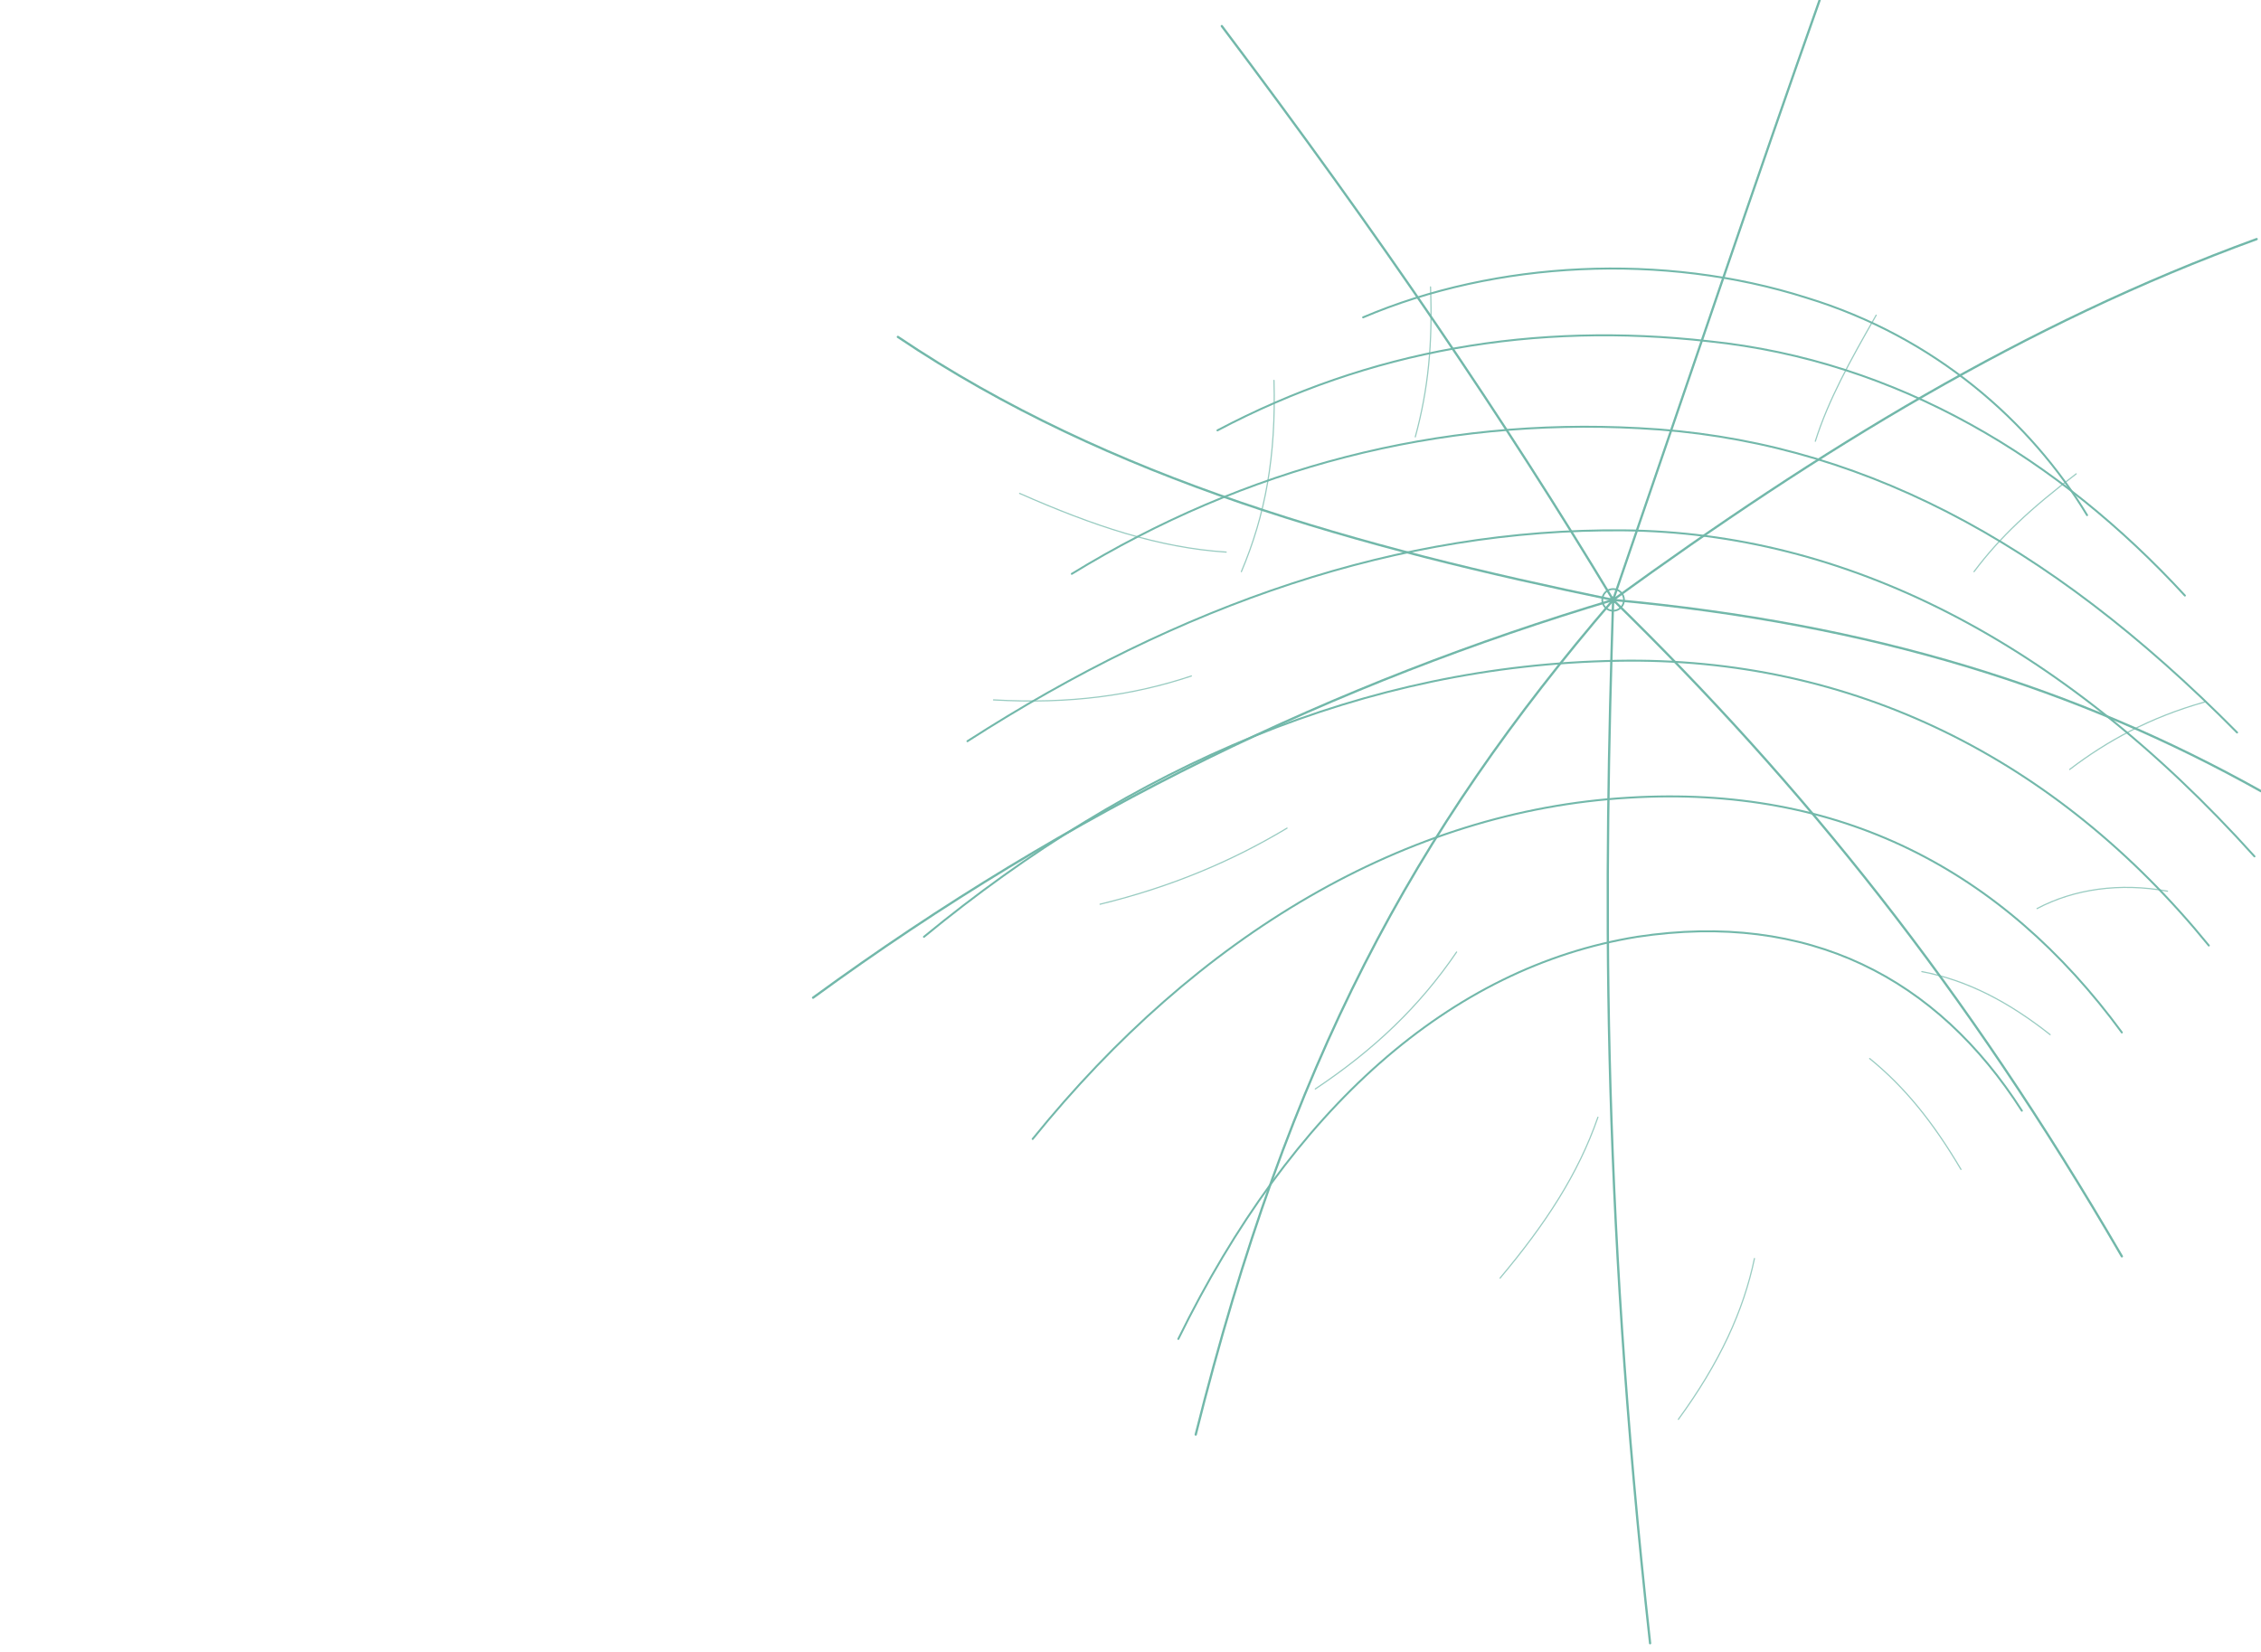
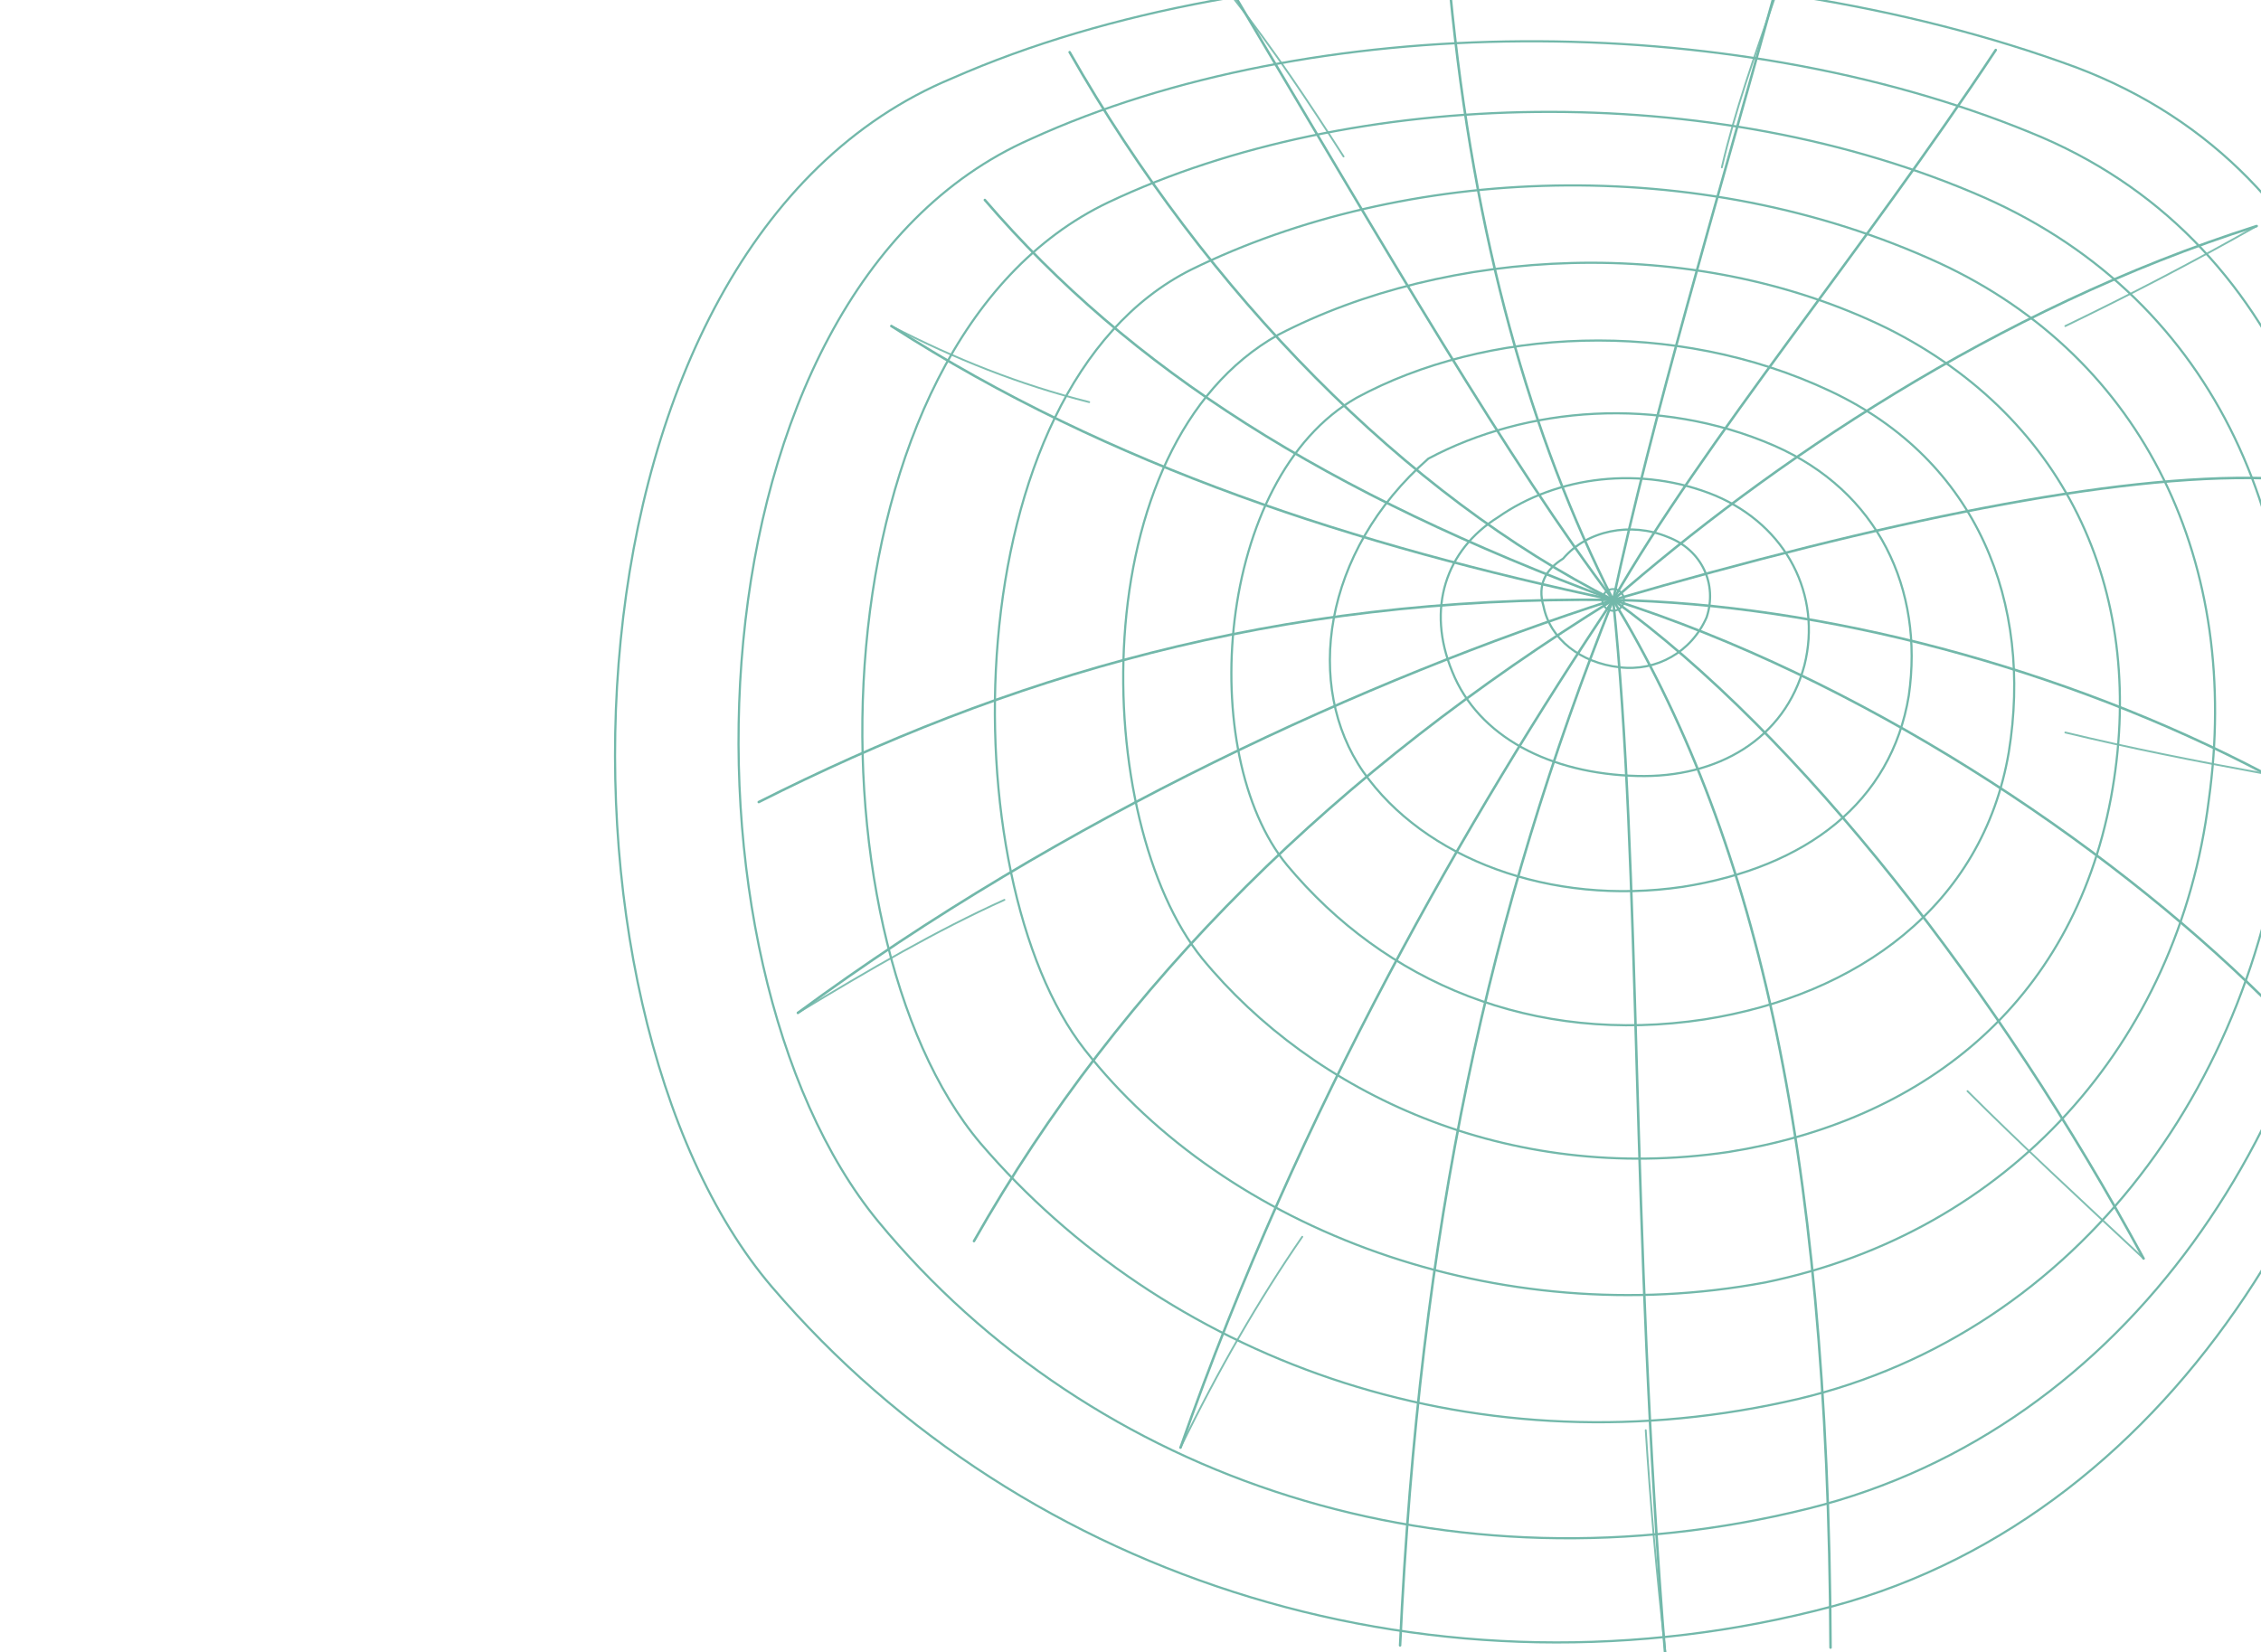
<svg xmlns="http://www.w3.org/2000/svg" width="1040" height="760" viewBox="0 0 1040 760" fill="none">
  <g stroke="#72b8aa" stroke-linecap="round" stroke-linejoin="round">
-     <g stroke-width="1.05">
-       <path d="M742 276 C692 193 635 109 562 12" />
-       <path d="M742 276 C777 174 808 82 837 0" />
-       <path d="M742 276 C837 207 931 149 1038 110" />
-       <path d="M742 276 C862 287 956 317 1040 364" />
-       <path d="M742 276 C829 361 904 454 976 578" />
-       <path d="M742 276 C738 403 736 549 759 756" />
-       <path d="M742 276 C650 383 593 488 550 660" />
-       <path d="M742 276 C615 314 493 372 374 459" />
-       <path d="M742 276 C626 252 511 221 413 155" />
+     <g stroke-width="1.15">
+       <path d="M742 276 C695 214 638 116 568 -2" />
+       <path d="M742 276 C760 192 790 92 816 -2" />
+       <path d="M742 276 C813 214 918 142 1038 104" />
+       <path d="M742 276 C838 278 949 307 1042 356" />
+       <path d="M742 276 C828 338 920 457 986 579" />
+       <path d="M742 276 C755 399 750 564 766 762" />
+       <path d="M742 276 C676 375 598 509 543 666" />
+       <path d="M742 276 C630 312 489 376 367 466" />
+       <path d="M742 276 C624 251 511 215 410 150" />
+       <path d="M742 276 C647 228 555 135 492 24" />
+       <path d="M742 276 C704 201 678 110 667 -4" />
+       <path d="M742 276 C783 204 858 114 918 23" />
+       <path d="M742 276 C866 240 972 218 1042 220" />
+       <path d="M742 276 C855 312 967 386 1041 459" />
+       <path d="M742 276 C806 382 841 522 842 758" />
+       <path d="M742 276 C685 419 653 564 644 757" />
+       <path d="M742 276 C616 354 516 451 448 571" />
+       <path d="M742 276 C586 274 462 312 349 369" />
+       <path d="M742 276 C610 227 520 170 453 92" />
    </g>
-     <g stroke-width=".9">
-       <path d="M627 146 C688 120 765 116 831 137 C890 155 934 194 960 237" />
-       <path d="M560 198 C630 161 706 148 786 157 C873 166 947 211 1005 274" />
-       <path d="M493 264 C573 215 662 192 754 197 C853 202 941 248 1029 337" />
-       <path d="M445 341 C543 278 644 243 747 244 C848 245 947 294 1037 394" />
-       <path d="M425 431 C521 352 628 306 744 304 C852 302 946 349 1016 435" />
-       <path d="M475 524 C551 430 647 373 749 367 C846 361 921 400 976 475" />
-       <path d="M542 616 C594 510 667 445 753 431 C832 419 891 450 930 511" />
+     <g stroke-width="1.0">
+       <path d="M719 257 C730 244 750 240 767 247 C783 253 790 269 785 284 C778 300 762 309 745 307 C727 305 713 294 710 279 C707 269 711 262 719 257 Z" />
+       <path d="M689 238 C716 219 755 214 789 228 C822 242 838 274 830 306 C821 340 790 358 753 357 C713 356 680 339 668 309 C656 280 665 253 689 238 Z" />
+       <path d="M657 211 C702 187 763 182 816 205 C864 226 885 271 878 320 C870 369 831 399 774 408 C713 417 655 395 627 355 C600 316 608 254 657 211 Z" />
+       <path d="M624 183 C683 151 770 146 842 180 C910 212 935 278 924 346 C912 417 854 458 784 469 C705 481 637 452 592 398 C550 347 559 220 624 183 Z" />
+       <path d="M588 154 C665 114 778 107 868 151 C952 193 988 275 971 367 C953 463 883 516 795 530 C693 545 604 503 553 441 C502 378 497 205 588 154 Z" />
+       <path d="M548 124 C646 76 781 70 892 121 C987 165 1031 260 1016 368 C1002 480 924 567 812 590 C689 613 564 566 499 483 C437 404 438 179 548 124 Z" />
+       <path d="M510 93 C622 40 788 36 913 91 C1021 139 1065 246 1052 365 C1039 501 952 617 821 645 C674 677 535 624 451 526 C369 429 373 158 510 93 Z" />
+       <path d="M474 64 C603 5 795 4 934 61 C1053 109 1094 236 1084 365 C1071 515 980 657 832 694 C667 735 503 682 404 562 C306 443 313 135 474 64 Z" />
+       <path d="M438 36 C581 -27 798 -27 955 31 C1082 79 1120 214 1111 361 C1100 527 1003 696 843 739 C663 787 472 729 355 592 C245 463 252 113 438 36 Z" />
    </g>
-     <g stroke-width=".55" opacity=".72">
-       <path d="M586 175 C587 210 582 237 571 263" />
-       <path d="M658 132 C659 158 657 179 651 201" />
-       <path d="M863 145 C851 166 841 184 835 203" />
-       <path d="M955 218 C934 234 920 247 908 263" />
-       <path d="M1014 323 C989 330 969 341 952 354" />
-       <path d="M997 410 C975 406 954 409 937 418" />
-       <path d="M943 476 C924 461 905 451 884 447" />
-       <path d="M902 538 C889 516 876 500 860 487" />
-       <path d="M772 653 C791 627 802 603 807 579" />
-       <path d="M690 588 C711 563 726 540 735 514" />
-       <path d="M605 501 C632 483 653 463 670 438" />
-       <path d="M506 416 C539 408 567 396 592 381" />
-       <path d="M457 322 C492 324 521 320 548 311" />
-       <path d="M469 227 C503 242 533 252 564 254" />
+     <g stroke-width="0.85" opacity="0.9">
+       <path d="M568 0 C586 23 602 47 618 72" />
+       <path d="M816 0 C807 26 798 51 792 77" />
+       <path d="M1038 104 C1008 121 979 136 950 150" />
+       <path d="M1042 356 C1009 350 979 344 950 337" />
+       <path d="M986 579 C956 551 929 526 905 502" />
+       <path d="M766 760 C762 724 759 690 757 658" />
+       <path d="M543 666 C560 631 579 598 599 569" />
+       <path d="M367 466 C400 446 431 428 462 414" />
+       <path d="M410 150 C439 165 469 177 501 185" />
    </g>
-     <circle cx="742" cy="276" r="5" stroke-width=".8" />
-     <circle cx="742" cy="276" r="1.6" fill="#72b8aa" stroke="none" />
+     <circle cx="742" cy="276" r="5" stroke-width="0.9" />
+     <circle cx="742" cy="276" r="1.7" fill="#72b8aa" stroke="none" />
  </g>
</svg>
